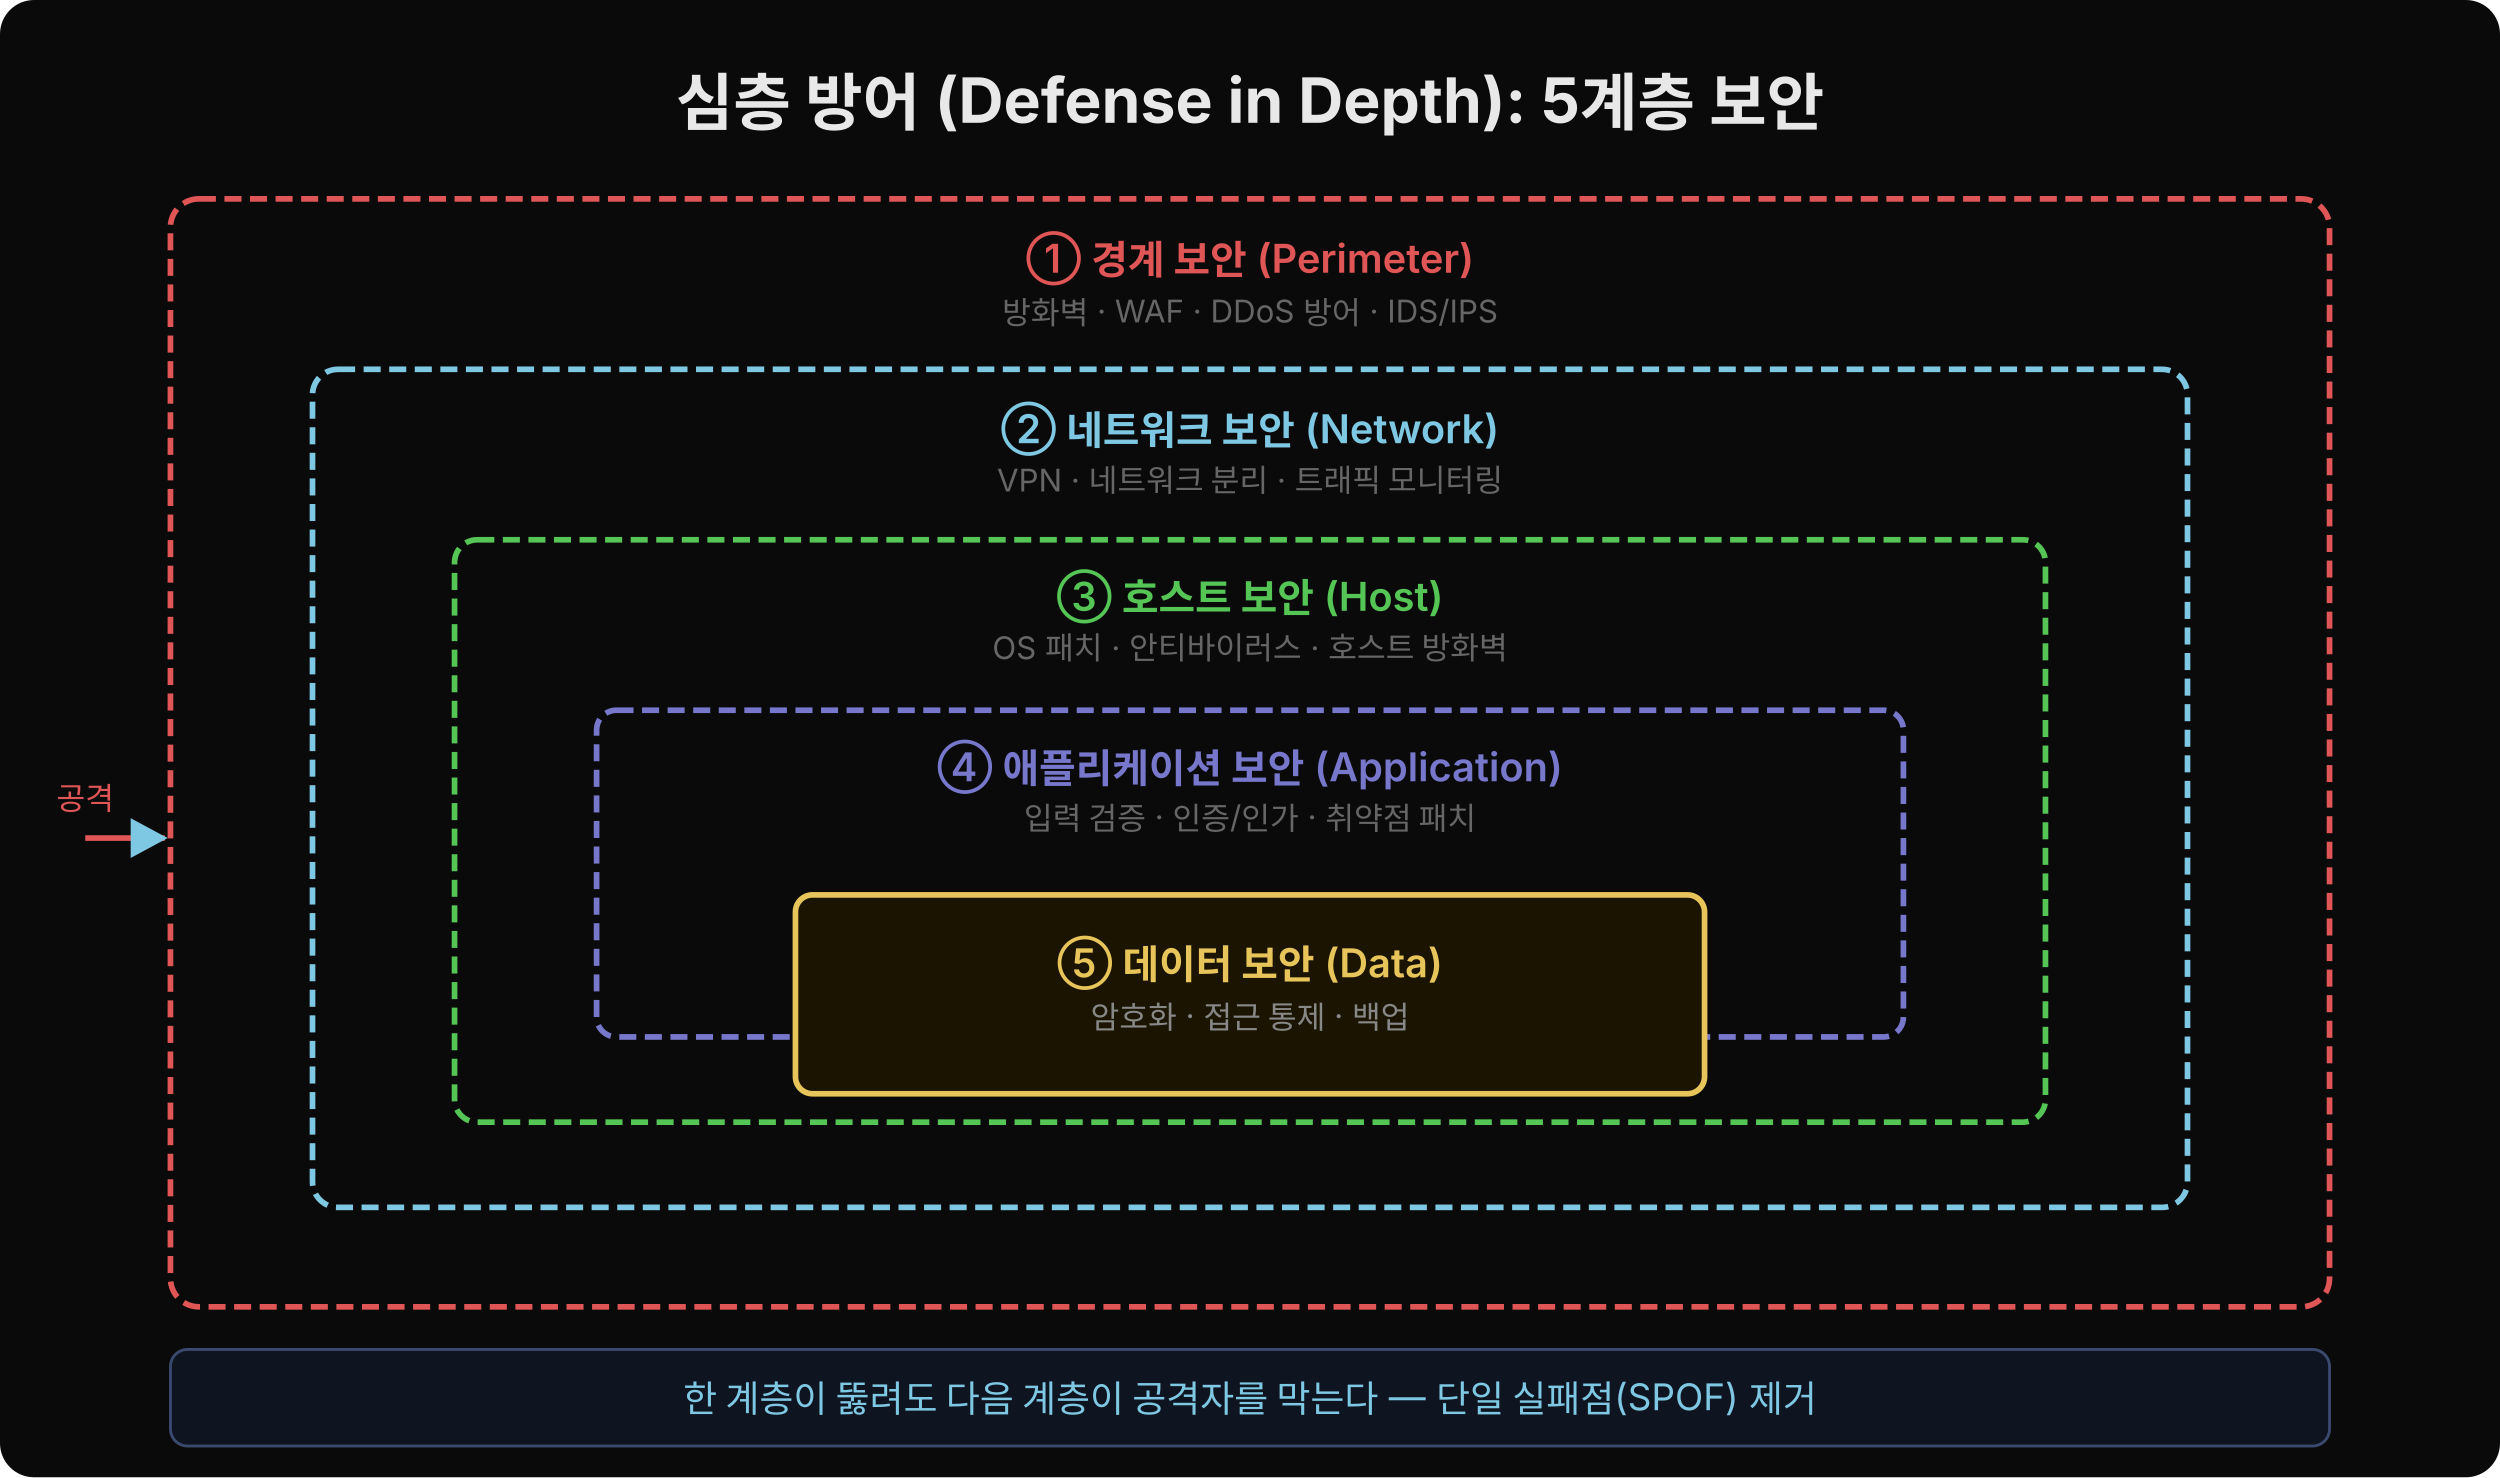
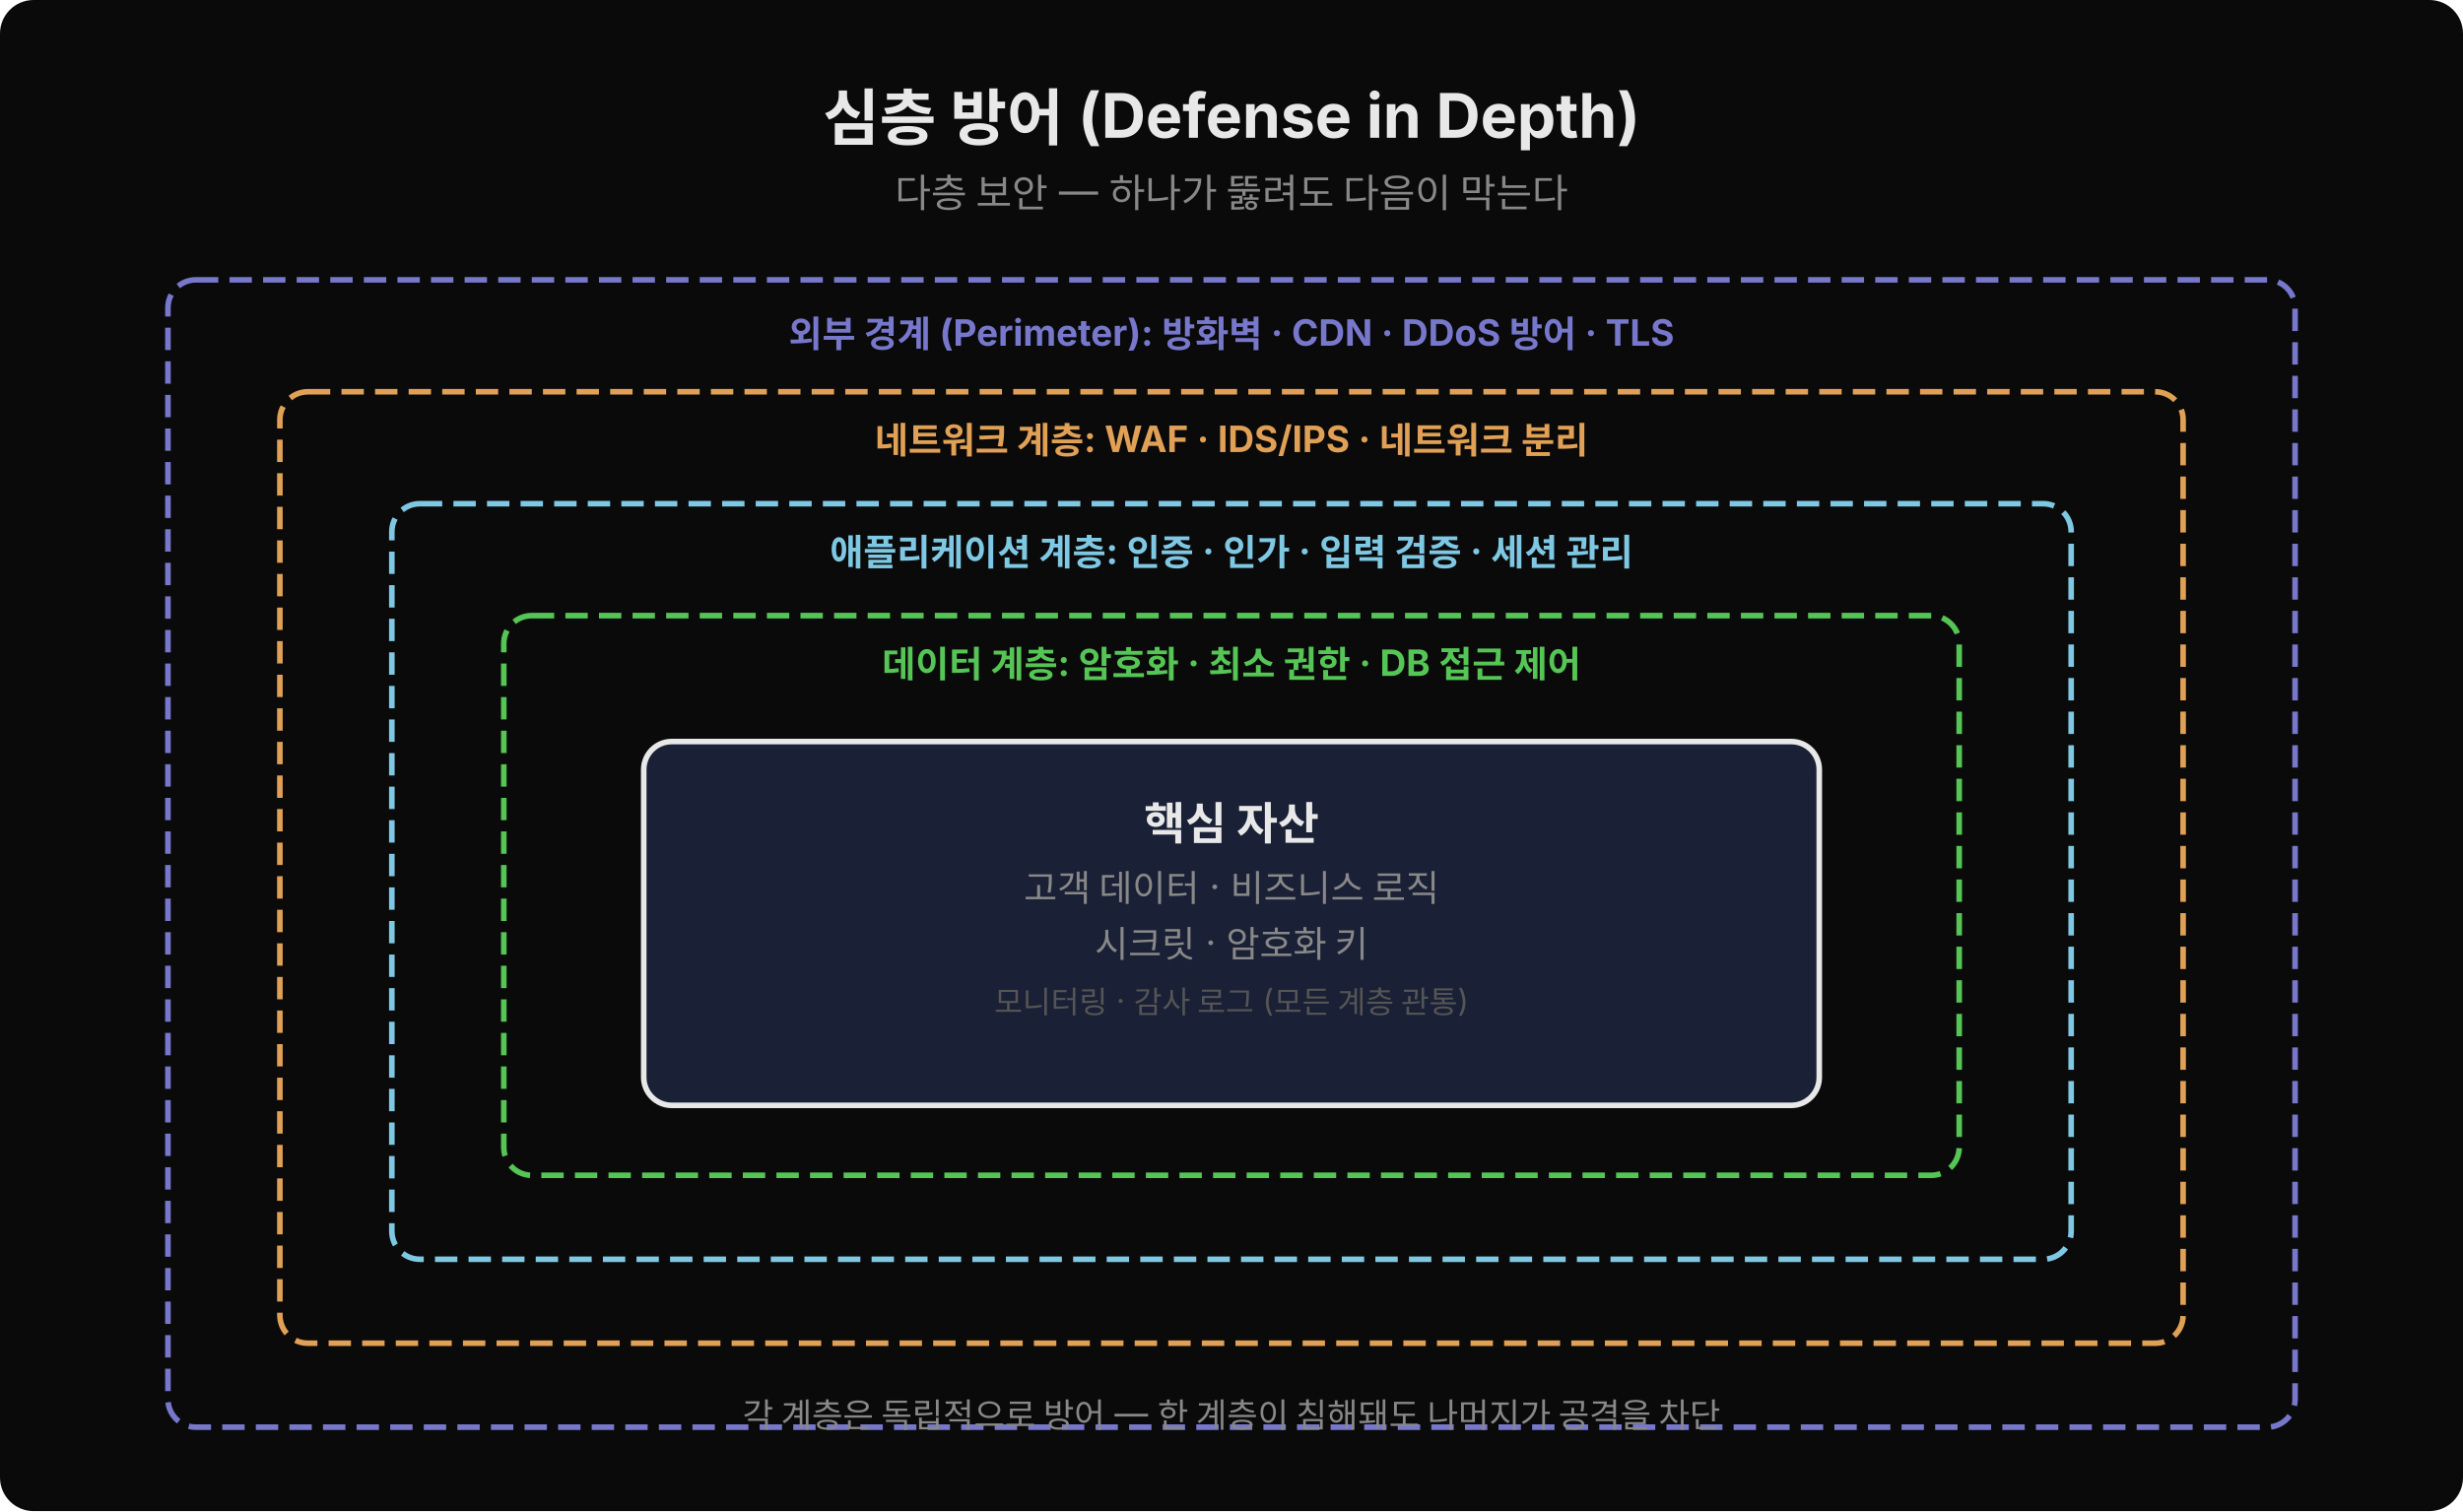
- <svg xmlns="http://www.w3.org/2000/svg" width="880" height="520" viewBox="0 0 880 520">
-   <rect width="880" height="520" fill="#0a0a0a" rx="12" />
-   <defs>
-     <marker id="arr" viewBox="0 0 14 14" refX="12" refY="7" markerUnits="userSpaceOnUse" markerWidth="14" markerHeight="14" orient="auto">
-       <path d="M 0 0 L 13 7 L 0 14 z" fill="#7ec8e3" />
-     </marker>
-   </defs>
-   <text x="440" y="44" font-family="'Wanted Sans Variable','Wanted Sans',-apple-system,sans-serif" font-size="22" font-weight="700" fill="#e8e8e8" text-anchor="middle">심층 방어 (Defense in Depth): 5계층 보안</text>
-   <rect x="60" y="70" width="760" height="390" rx="10" fill="none" stroke="#e05555" stroke-width="2" stroke-dasharray="6,3" />
-   <text x="440" y="96" font-family="'Wanted Sans Variable','Wanted Sans',-apple-system,sans-serif" font-size="14" font-weight="600" fill="#e05555" text-anchor="middle">① 경계 보안 (Perimeter)</text>
-   <text x="440" y="114" font-family="'Wanted Sans Variable','Wanted Sans',-apple-system,sans-serif" font-size="11" fill="#666" text-anchor="middle">방화벽 · WAF · DDoS 방어 · IDS/IPS</text>
-   <rect x="110" y="130" width="660" height="295" rx="9" fill="none" stroke="#7ec8e3" stroke-width="2" stroke-dasharray="6,3" />
-   <text x="440" y="156" font-family="'Wanted Sans Variable','Wanted Sans',-apple-system,sans-serif" font-size="14" font-weight="600" fill="#7ec8e3" text-anchor="middle">② 네트워크 보안 (Network)</text>
-   <text x="440" y="173" font-family="'Wanted Sans Variable','Wanted Sans',-apple-system,sans-serif" font-size="11" fill="#666" text-anchor="middle">VPN · 네트워크 분리 · 트래픽 모니터링</text>
-   <rect x="160" y="190" width="560" height="205" rx="8" fill="none" stroke="#55c555" stroke-width="2" stroke-dasharray="6,3" />
-   <text x="440" y="215" font-family="'Wanted Sans Variable','Wanted Sans',-apple-system,sans-serif" font-size="14" font-weight="600" fill="#55c555" text-anchor="middle">③ 호스트 보안 (Host)</text>
-   <text x="440" y="232" font-family="'Wanted Sans Variable','Wanted Sans',-apple-system,sans-serif" font-size="11" fill="#666" text-anchor="middle">OS 패치 · 안티바이러스 · 호스트 방화벽</text>
-   <rect x="210" y="250" width="460" height="115" rx="7" fill="none" stroke="#7777cc" stroke-width="2" stroke-dasharray="6,3" />
-   <text x="440" y="275" font-family="'Wanted Sans Variable','Wanted Sans',-apple-system,sans-serif" font-size="14" font-weight="600" fill="#7777cc" text-anchor="middle">④ 애플리케이션 보안 (Application)</text>
-   <text x="440" y="292" font-family="'Wanted Sans Variable','Wanted Sans',-apple-system,sans-serif" font-size="11" fill="#666" text-anchor="middle">입력 검증 · 인증/인가 · 취약점 패치</text>
-   <rect x="280" y="315" width="320" height="70" rx="6" fill="#1a1400" stroke="#e8c55a" stroke-width="2" />
-   <text x="440" y="344" font-family="'Wanted Sans Variable','Wanted Sans',-apple-system,sans-serif" font-size="14" font-weight="600" fill="#e8c55a" text-anchor="middle">⑤ 데이터 보안 (Data)</text>
-   <text x="440" y="362" font-family="'Wanted Sans Variable','Wanted Sans',-apple-system,sans-serif" font-size="11" fill="#888" text-anchor="middle">암호화 · 접근 통제 · 백업</text>
-   <line x1="30" y1="295" x2="58" y2="295" stroke="#e05555" stroke-width="2" marker-end="url(#arr)" />
-   <text x="30" y="285" font-family="'Wanted Sans Variable','Wanted Sans',-apple-system,sans-serif" font-size="11" fill="#e05555" text-anchor="middle">공격</text>
-   <rect x="60" y="475" width="760" height="34" rx="6" fill="#0f1520" stroke="#3a4a6e" stroke-width="1" />
-   <text x="440" y="497" font-family="'Wanted Sans Variable','Wanted Sans',-apple-system,sans-serif" font-size="13" fill="#7ec8e3" text-anchor="middle">한 계층이 뚫려도 다음 계층이 공격자를 막는다 — 단일 실패점(SPOF) 제거</text>
+ <svg xmlns="http://www.w3.org/2000/svg" width="880" height="540" viewBox="0 0 880 540">
+   <rect width="880" height="540" fill="#0a0a0a" rx="12" />
+   <text x="440" y="50" font-family="'Wanted Sans Variable','Wanted Sans',-apple-system,sans-serif" font-size="22" font-weight="700" fill="#e8e8e8" text-anchor="middle">심층 방어 (Defense in Depth)</text>
+   <text x="440" y="74" font-family="'Wanted Sans Variable','Wanted Sans',-apple-system,sans-serif" font-size="14" fill="#888" text-anchor="middle">다층 보안 — 하나가 뚫려도 다음이 막는다</text>
+   <rect x="60" y="100" width="760" height="410" rx="10" fill="none" stroke="#7777cc" stroke-width="2" stroke-dasharray="8,4" />
+   <text x="440" y="124" font-family="'Wanted Sans Variable','Wanted Sans',-apple-system,sans-serif" font-size="13" font-weight="700" fill="#7777cc" text-anchor="middle">외부 경계 (Perimeter): 방화벽 · CDN · DDoS 방어 · TLS</text>
+   <rect x="100" y="140" width="680" height="340" rx="10" fill="none" stroke="#e0a055" stroke-width="2" stroke-dasharray="8,4" />
+   <text x="440" y="162" font-family="'Wanted Sans Variable','Wanted Sans',-apple-system,sans-serif" font-size="13" font-weight="700" fill="#e0a055" text-anchor="middle">네트워크 계층: WAF · IDS/IPS · 네트워크 분리</text>
+   <rect x="140" y="180" width="600" height="270" rx="10" fill="none" stroke="#7ec8e3" stroke-width="2" stroke-dasharray="8,4" />
+   <text x="440" y="202" font-family="'Wanted Sans Variable','Wanted Sans',-apple-system,sans-serif" font-size="13" font-weight="700" fill="#7ec8e3" text-anchor="middle">애플리케이션 계층: 인증 · 인가 · 입력 검증 · 세션 관리</text>
+   <rect x="180" y="220" width="520" height="200" rx="10" fill="none" stroke="#55c555" stroke-width="2" stroke-dasharray="8,4" />
+   <text x="440" y="242" font-family="'Wanted Sans Variable','Wanted Sans',-apple-system,sans-serif" font-size="13" font-weight="700" fill="#55c555" text-anchor="middle">데이터 계층: 암호화 · 최소 권한 · DB 접근 제어</text>
+   <rect x="230" y="265" width="420" height="130" rx="10" fill="#1a2035" stroke="#e8e8e8" stroke-width="2" />
+   <text x="440" y="300" font-family="'Wanted Sans Variable','Wanted Sans',-apple-system,sans-serif" font-size="16" font-weight="700" fill="#e8e8e8" text-anchor="middle">핵심 자산</text>
+   <text x="440" y="322" font-family="'Wanted Sans Variable','Wanted Sans',-apple-system,sans-serif" font-size="13" fill="#888" text-anchor="middle">고객 데이터 · 비즈니스 로직</text>
+   <text x="440" y="342" font-family="'Wanted Sans Variable','Wanted Sans',-apple-system,sans-serif" font-size="13" fill="#888" text-anchor="middle">시크릿 · 암호화 키</text>
+   <text x="440" y="362" font-family="'Wanted Sans Variable','Wanted Sans',-apple-system,sans-serif" font-size="11" fill="#555" text-anchor="middle">모니터링 · 감사 로그 (모든 계층 관통)</text>
+   <text x="440" y="510" font-family="'Wanted Sans Variable','Wanted Sans',-apple-system,sans-serif" font-size="12" fill="#888" text-anchor="middle">각 계층은 독립적으로 방어 — 한 계층이 침해돼도 나머지가 공격을 차단</text>
</svg>
